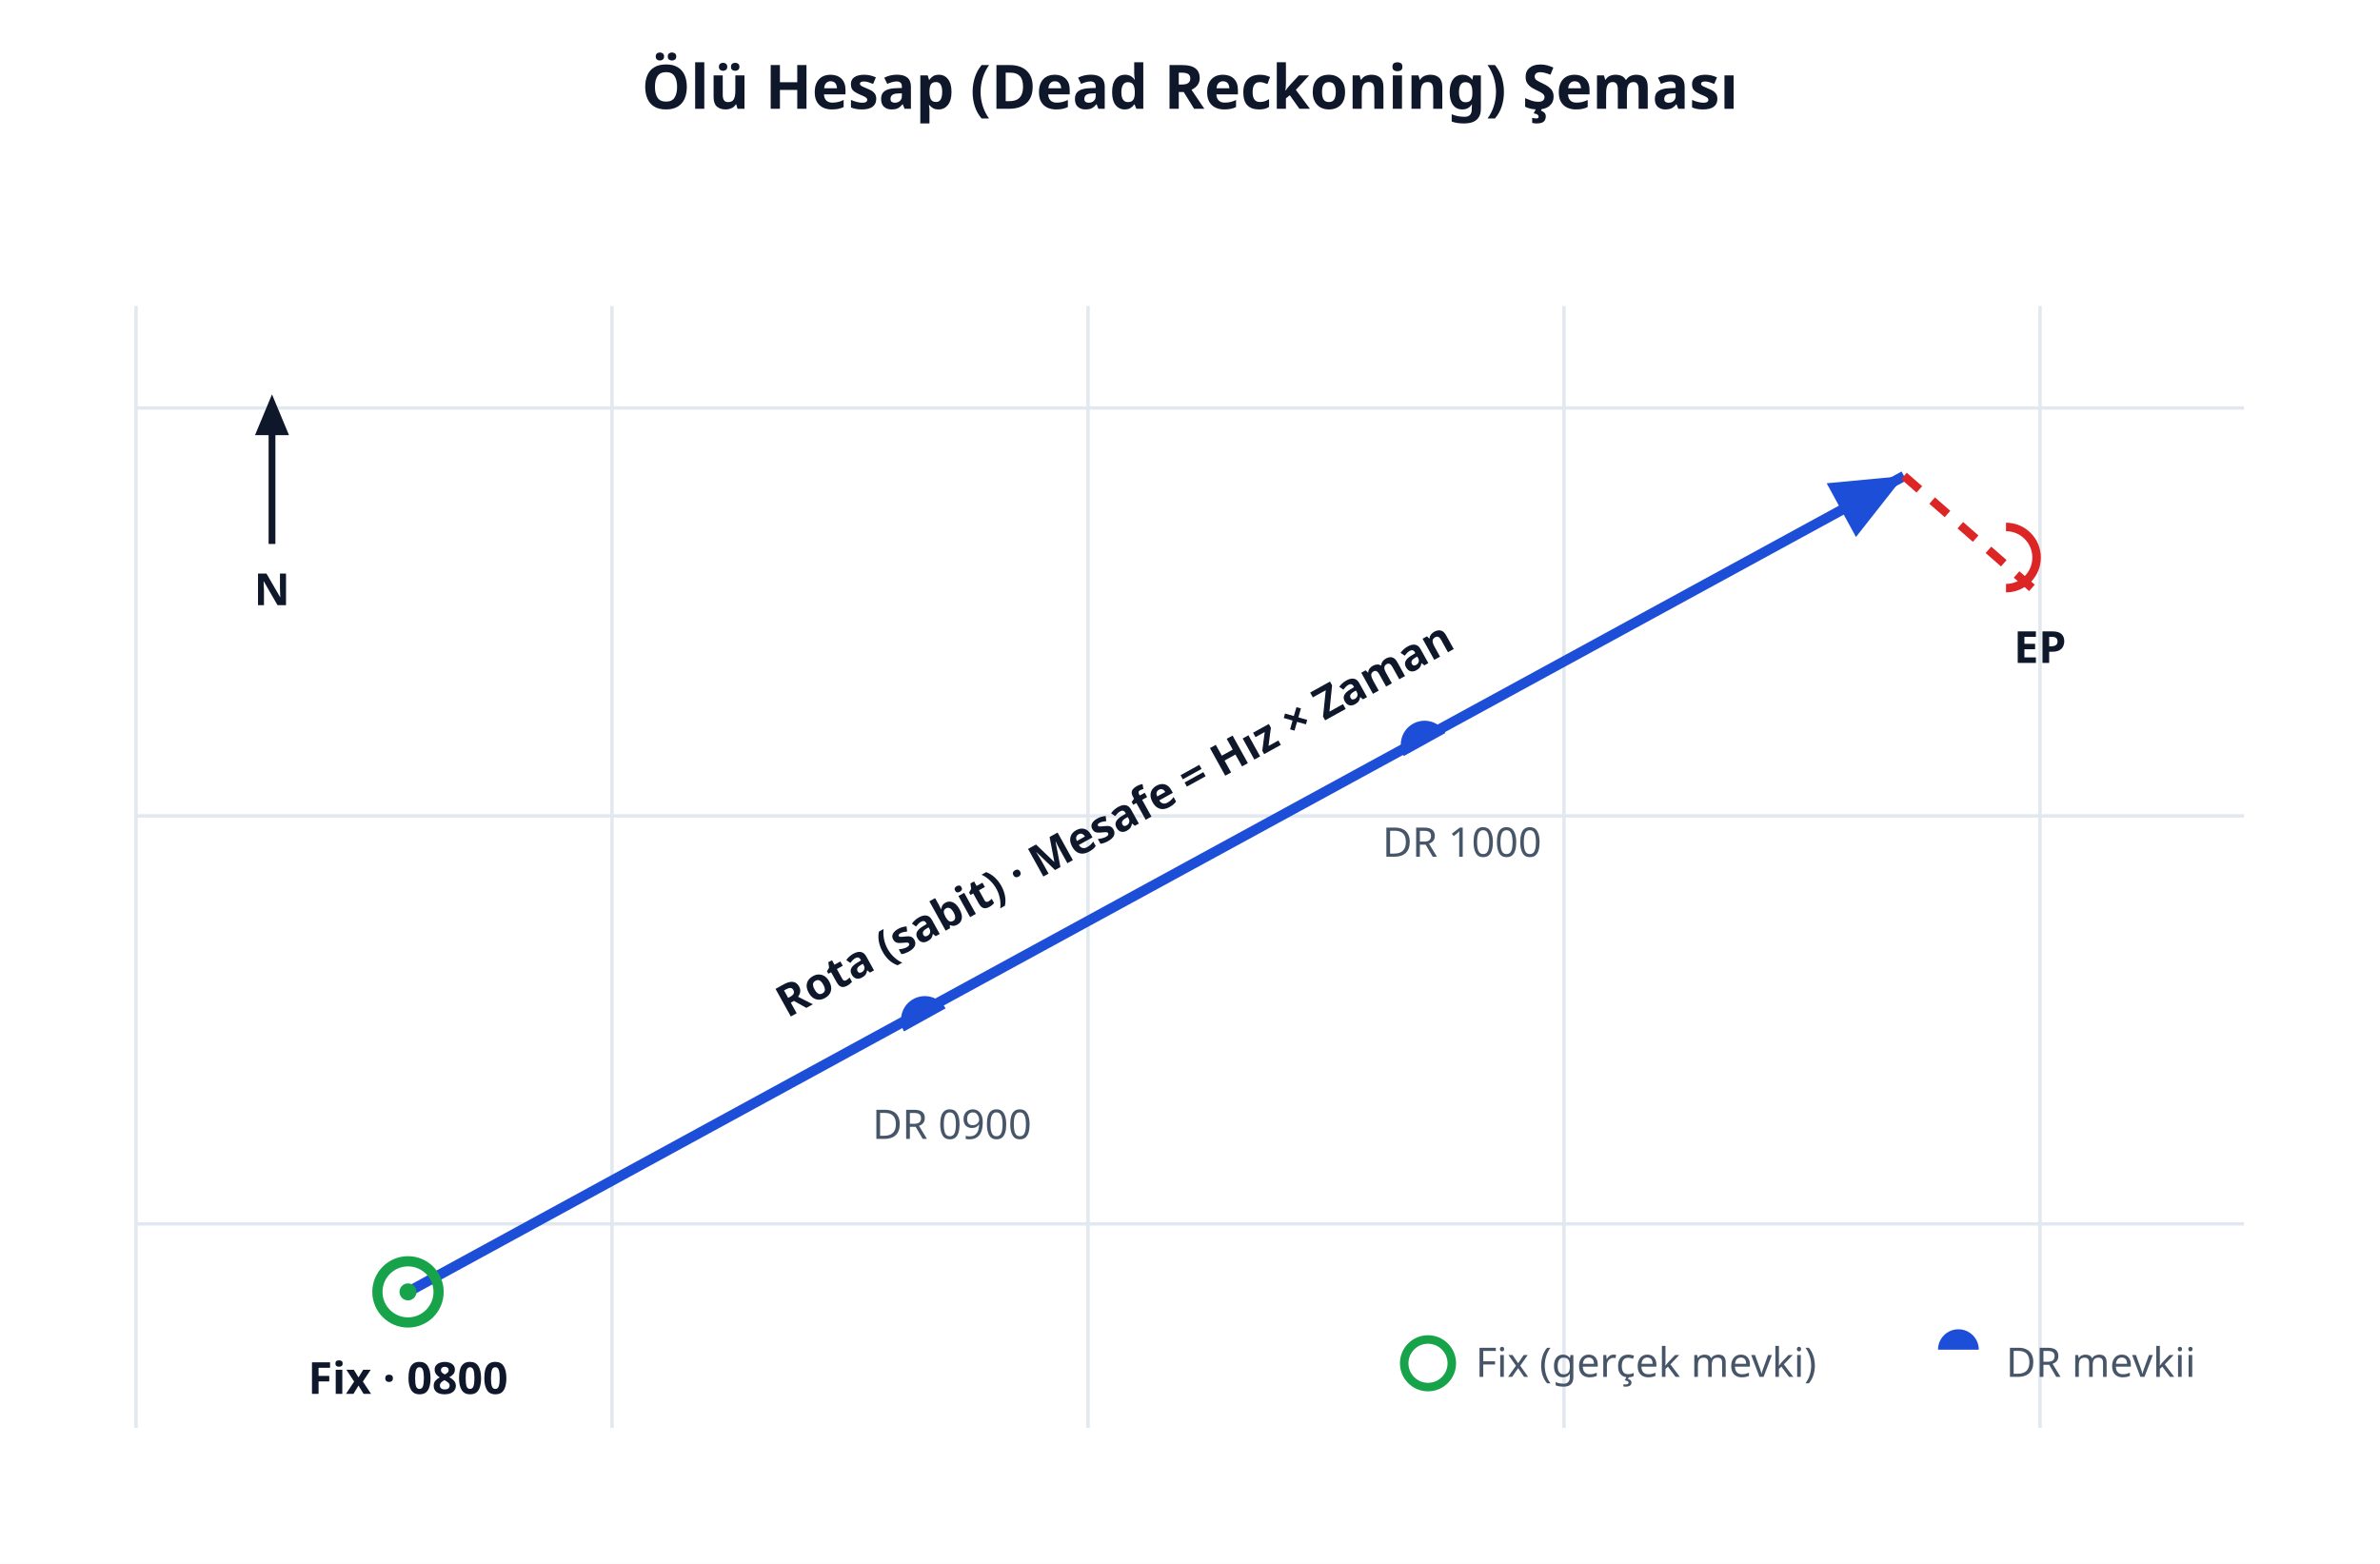
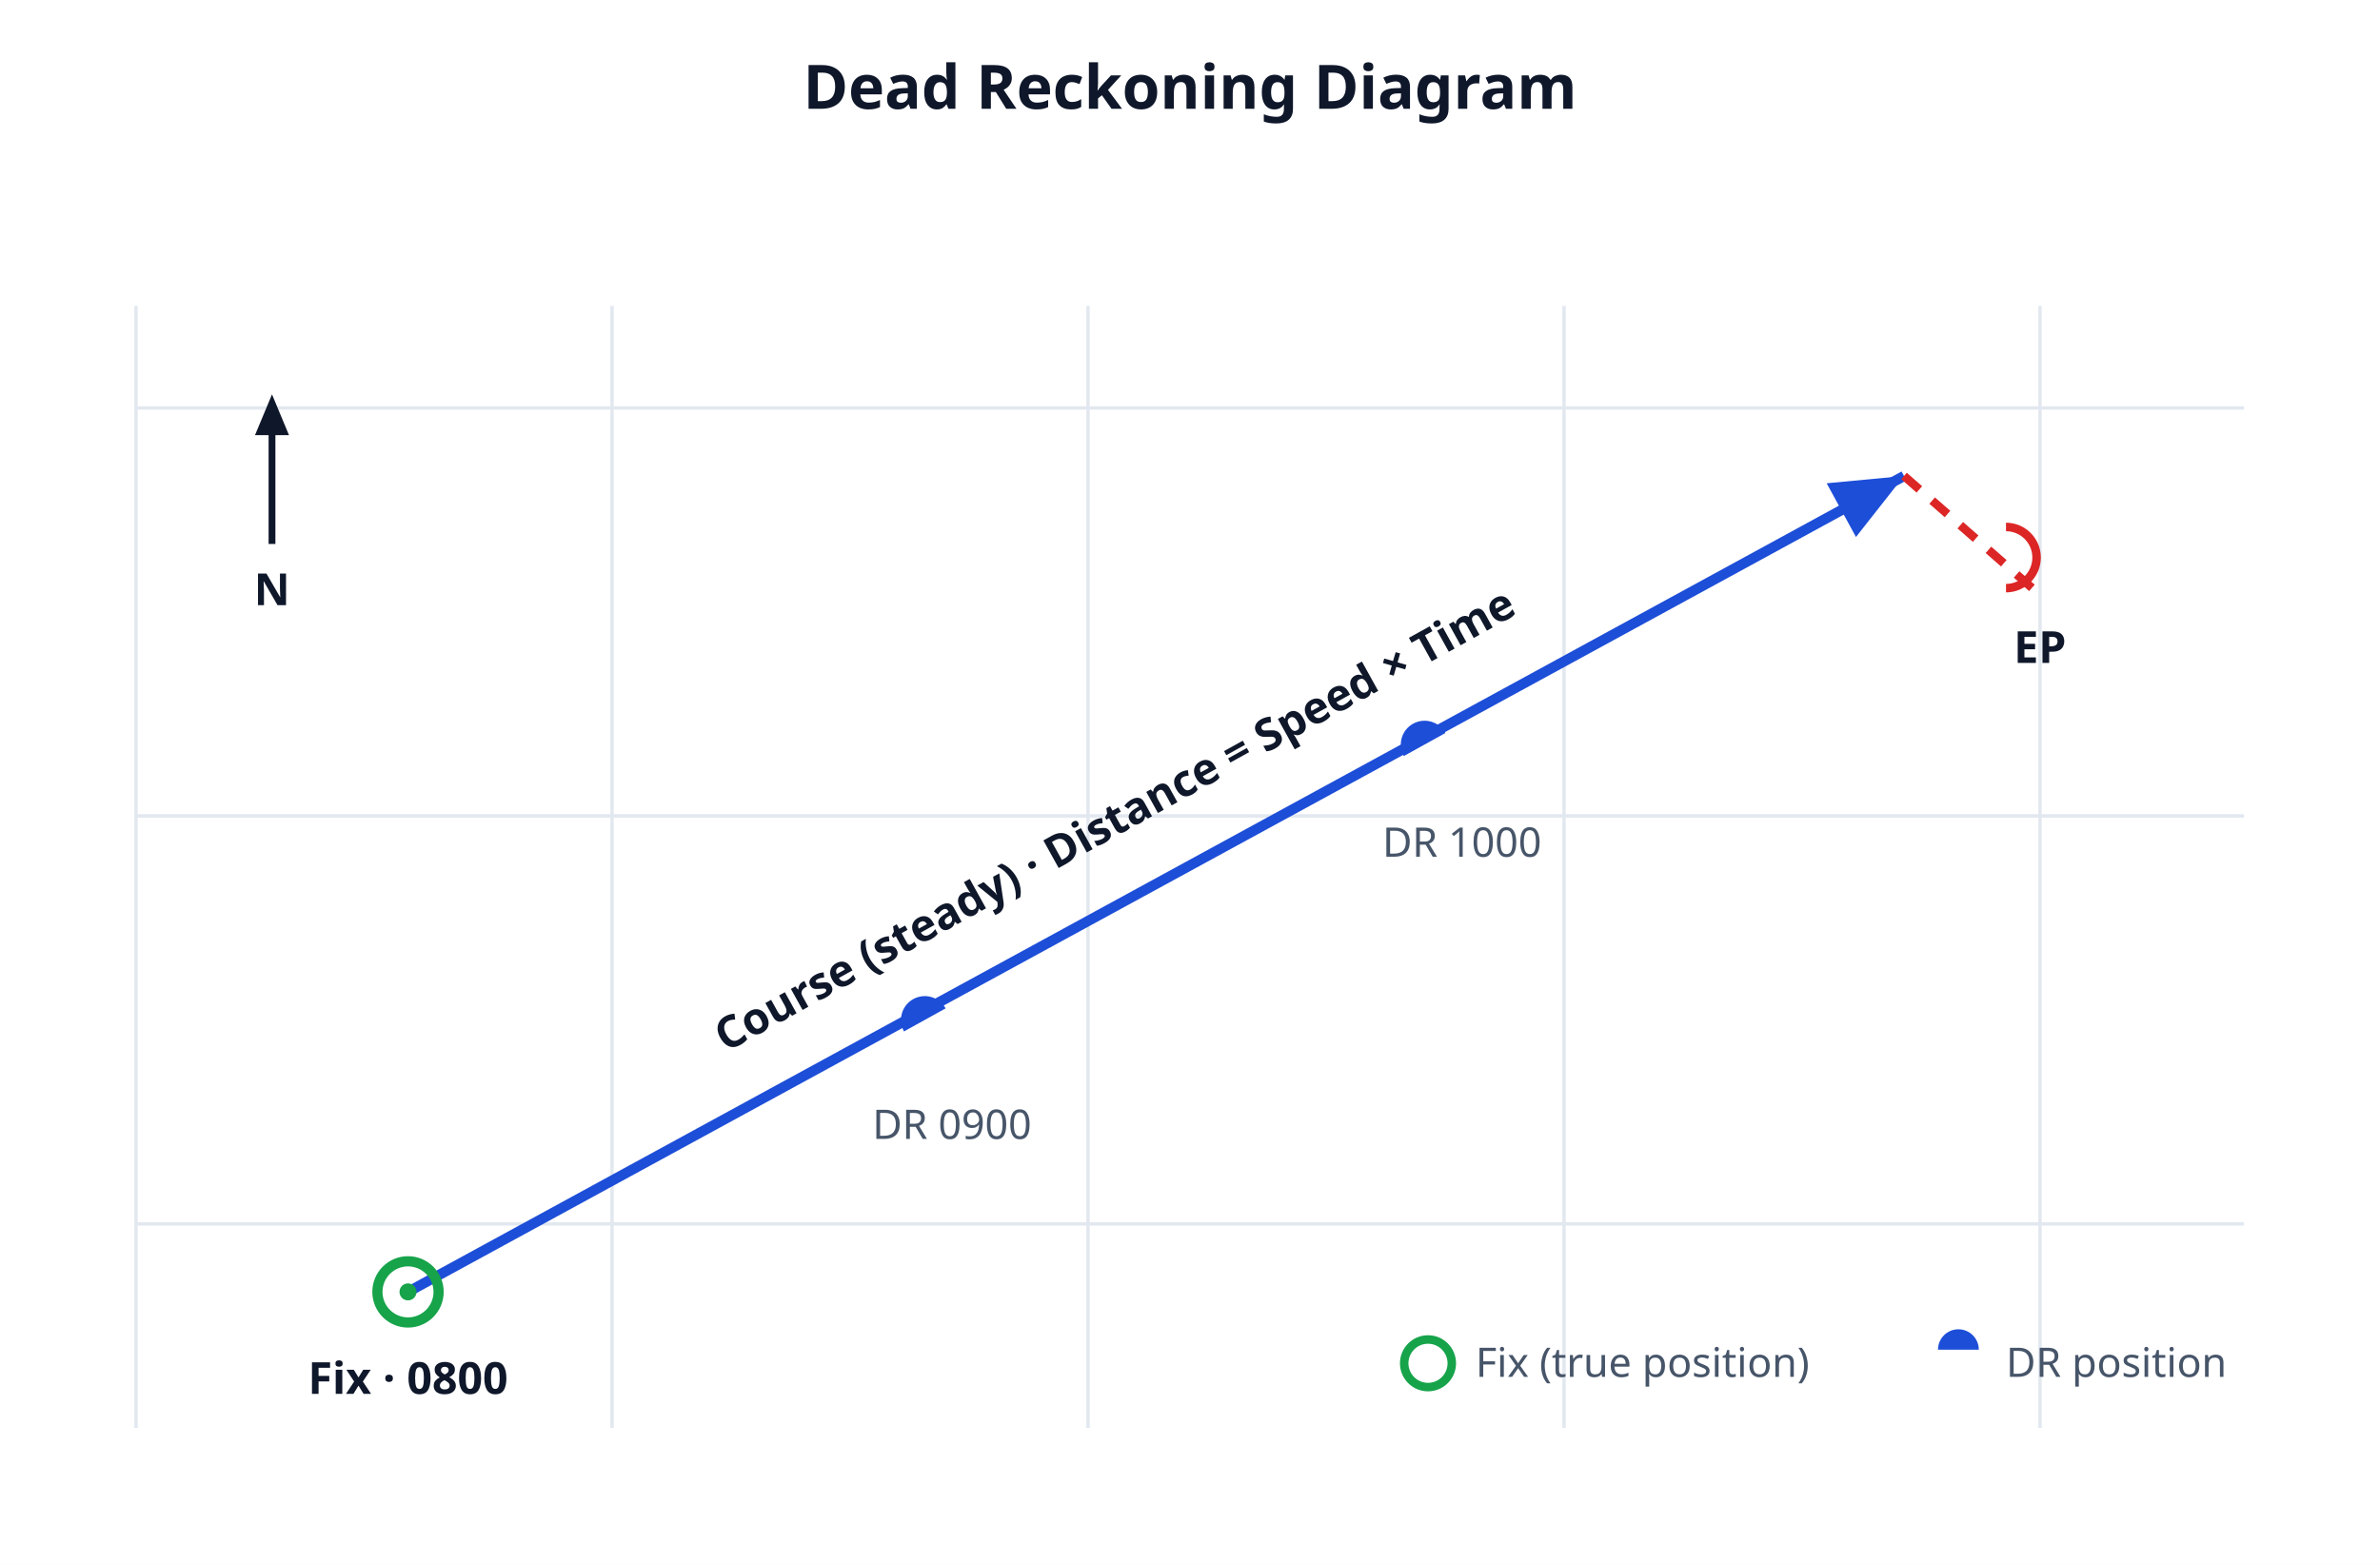
<svg xmlns="http://www.w3.org/2000/svg" viewBox="0 0 700 460">
  <defs>
    <style>
      .lbl{font:13px sans-serif;fill:#0f172a;font-weight:600}
      .ttl{font:18px sans-serif;fill:#0f172a;font-weight:700}
      .sub{font:12px sans-serif;fill:#475569}
      .course{stroke:#1d4ed8;stroke-width:3;fill:none}
      .ep{stroke:#dc2626;stroke-width:2.5;fill:none;stroke-dasharray:6,5}
    </style>
    <marker id="arr" markerWidth="10" markerHeight="10" refX="7" refY="3" orient="auto">
      <path d="M0,0 L7,3 L0,6 Z" fill="#1d4ed8" />
    </marker>
  </defs>
  <rect width="700" height="460" fill="#ffffff" />
-   <text x="350" y="32" text-anchor="middle" class="ttl">Ölü Hesap (Dead Reckoning) Şeması</text>
+   <text x="350" y="32" text-anchor="middle" class="ttl">Dead Reckoning Diagram</text>
  <g stroke="#e2e8f0" stroke-width="1">
    <line x1="40" y1="90" x2="40" y2="420" />
    <line x1="180" y1="90" x2="180" y2="420" />
    <line x1="320" y1="90" x2="320" y2="420" />
    <line x1="460" y1="90" x2="460" y2="420" />
    <line x1="600" y1="90" x2="600" y2="420" />
    <line x1="40" y1="120" x2="660" y2="120" />
    <line x1="40" y1="240" x2="660" y2="240" />
    <line x1="40" y1="360" x2="660" y2="360" />
  </g>
  <g transform="translate(80 130)">
    <line x1="0" y1="30" x2="0" y2="-10" stroke="#0f172a" stroke-width="2" />
    <path d="M0,-14 L5,-2 L-5,-2 Z" fill="#0f172a" />
    <text x="0" y="48" text-anchor="middle" class="lbl">N</text>
  </g>
  <line x1="120" y1="380" x2="560" y2="140" class="course" marker-end="url(#arr)" />
  <circle cx="120" cy="380" r="9" fill="none" stroke="#16a34a" stroke-width="3" />
  <circle cx="120" cy="380" r="2.5" fill="#16a34a" />
  <text x="120" y="410" text-anchor="middle" class="lbl">Fix · 0800</text>
  <g fill="#1d4ed8">
    <path d="M 265 300 a 7 7 0 0 1 14 0 z" transform="rotate(-29 272 300)" />
    <path d="M 412 219 a 7 7 0 0 1 14 0 z" transform="rotate(-29 419 219)" />
  </g>
  <text x="280" y="335" text-anchor="middle" class="sub">DR 0900</text>
  <text x="430" y="252" text-anchor="middle" class="sub">DR 1000</text>
  <line x1="560" y1="140" x2="600" y2="175" class="ep" />
  <path d="M 590 155 a 9 9 0 0 1 0 18" fill="none" stroke="#dc2626" stroke-width="2.5" />
  <text x="600" y="195" text-anchor="middle" class="lbl" fill="#dc2626">EP</text>
-   <text x="330" y="245" text-anchor="middle" class="lbl" fill="#1d4ed8" transform="rotate(-29 330 245)">Rota (sabit) · Mesafe = Hız × Zaman</text>
+   <text x="330" y="245" text-anchor="middle" class="lbl" fill="#1d4ed8" transform="rotate(-29 330 245)">Course (steady) · Distance = Speed × Time</text>
  <g transform="translate(420 405)">
    <circle cx="0" cy="-4" r="7" fill="none" stroke="#16a34a" stroke-width="2.5" />
-     <text x="14" y="0" class="sub">Fix (gerçek mevki)</text>
+     <text x="14" y="0" class="sub">Fix (true position)</text>
    <path d="M 150 -8 a 6 6 0 0 1 12 0 z" fill="#1d4ed8" />
-     <text x="170" y="0" class="sub">DR mevkii</text>
+     <text x="170" y="0" class="sub">DR position</text>
  </g>
</svg>
